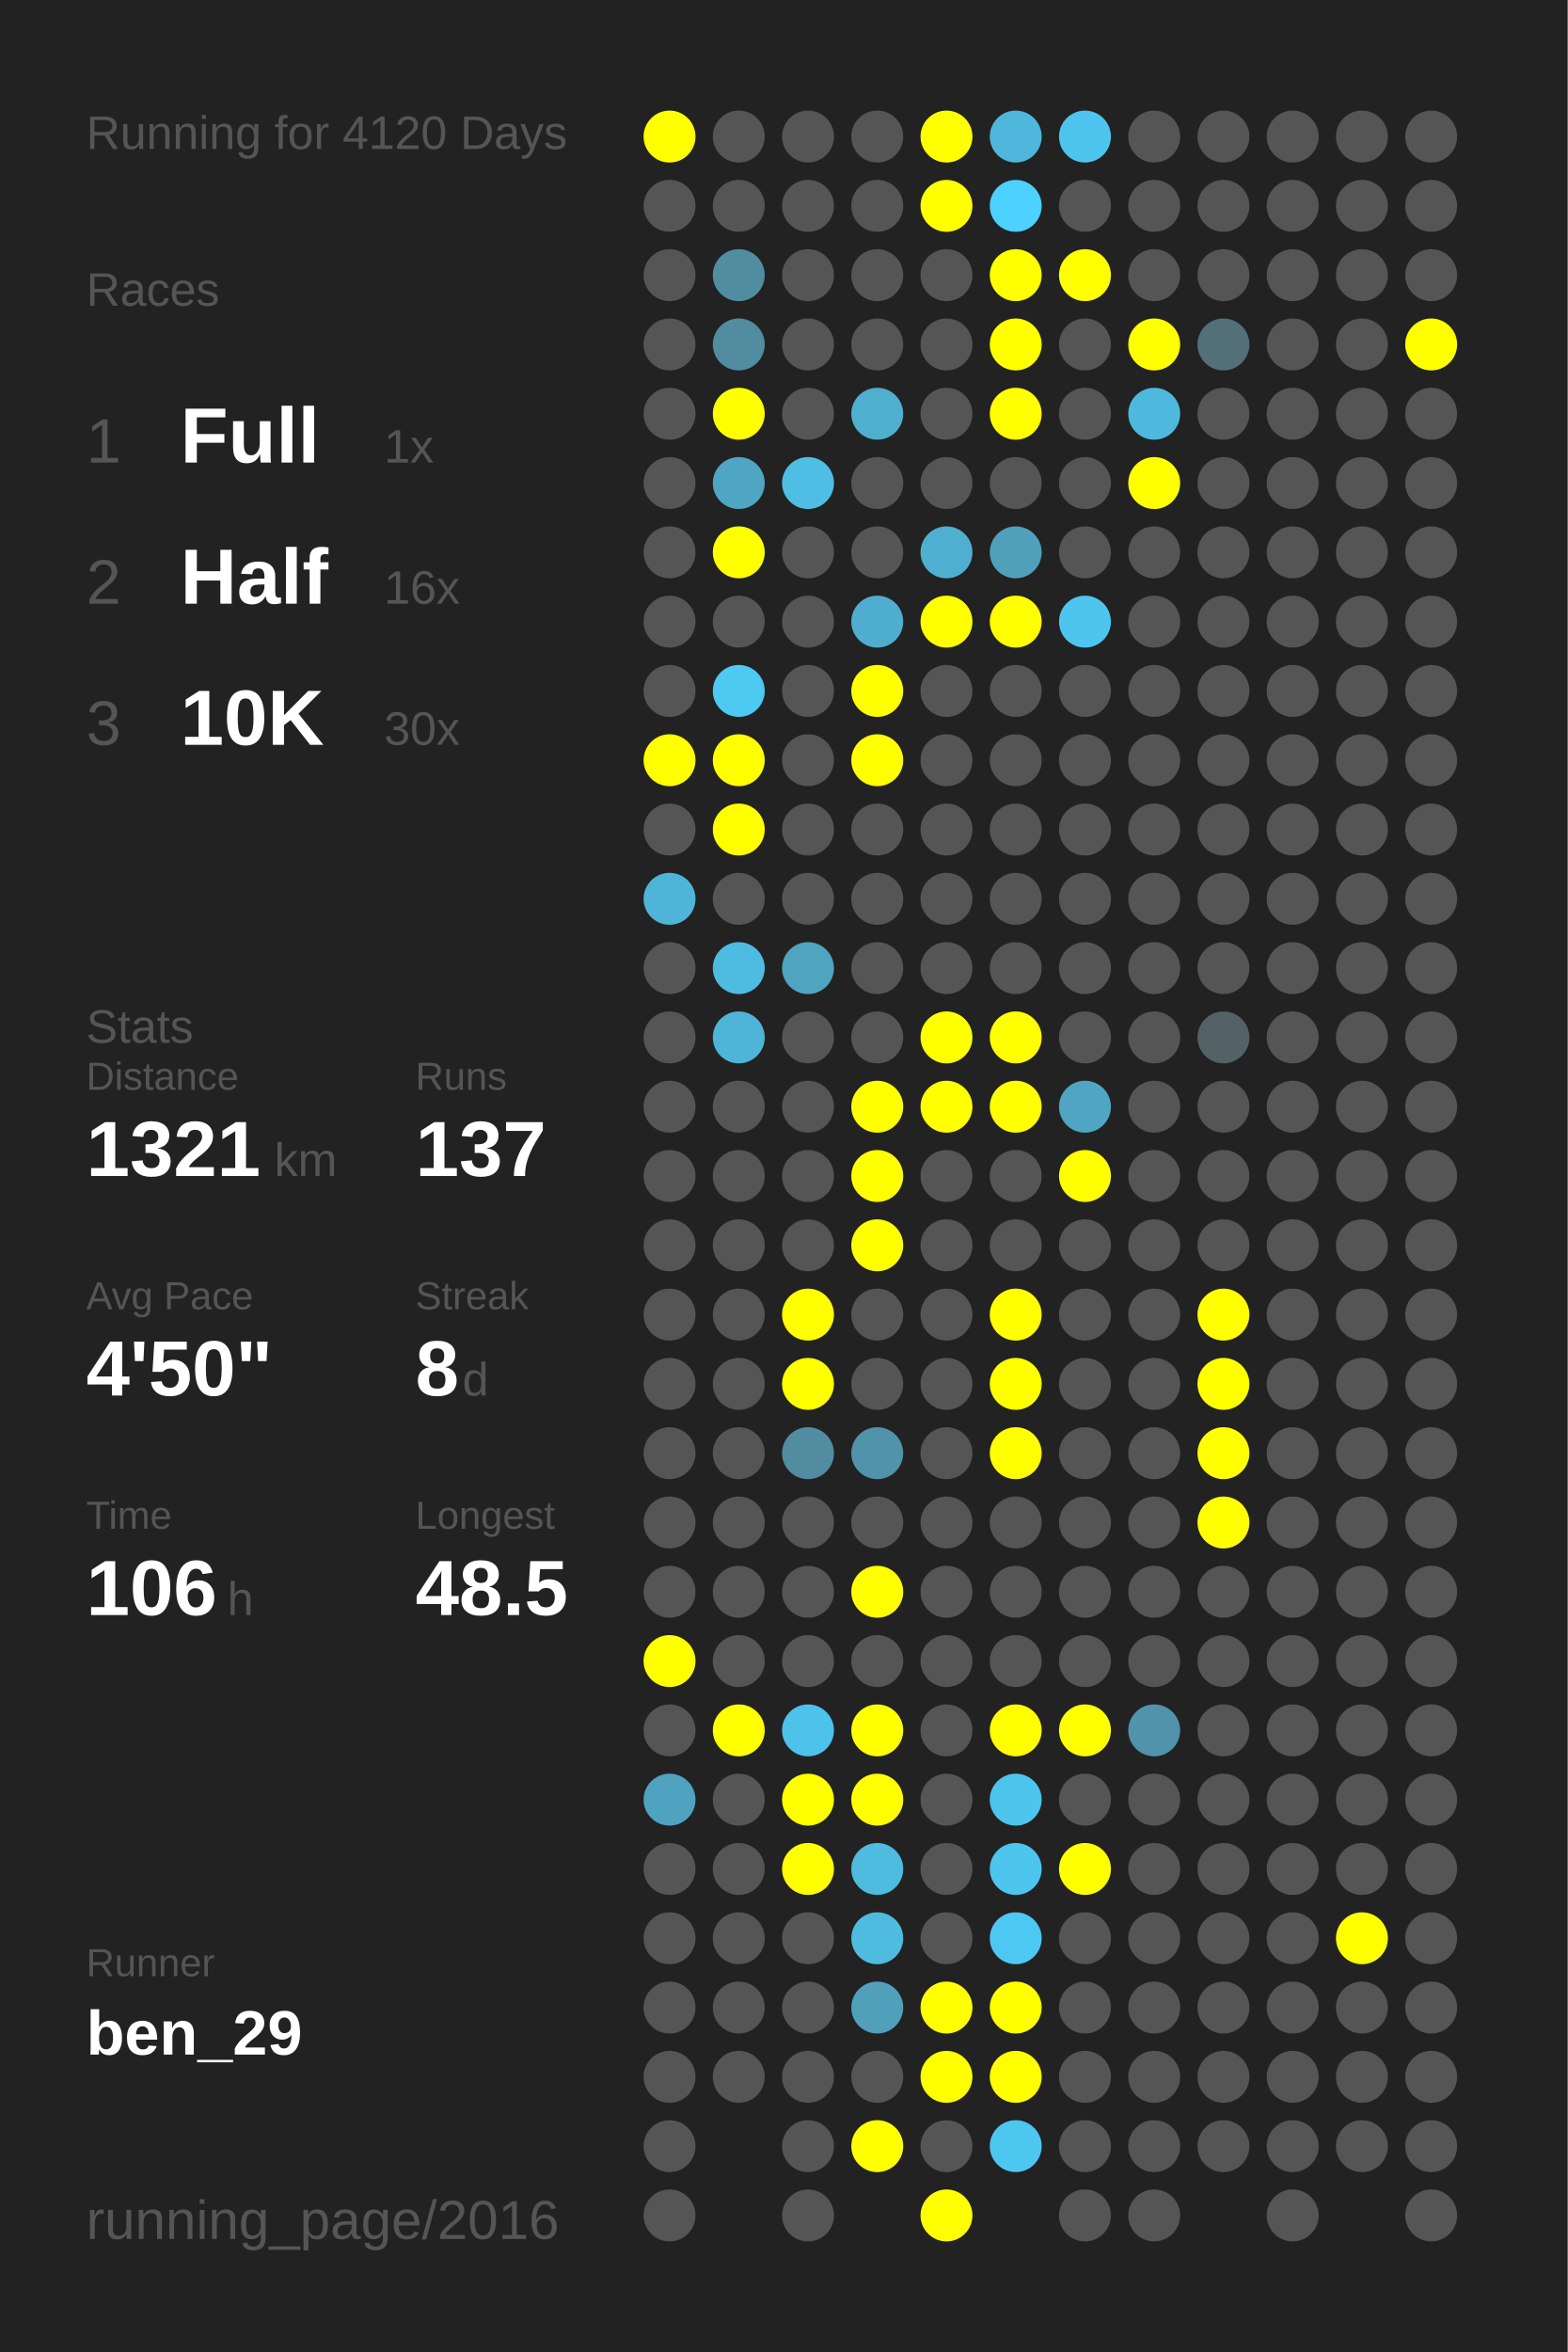
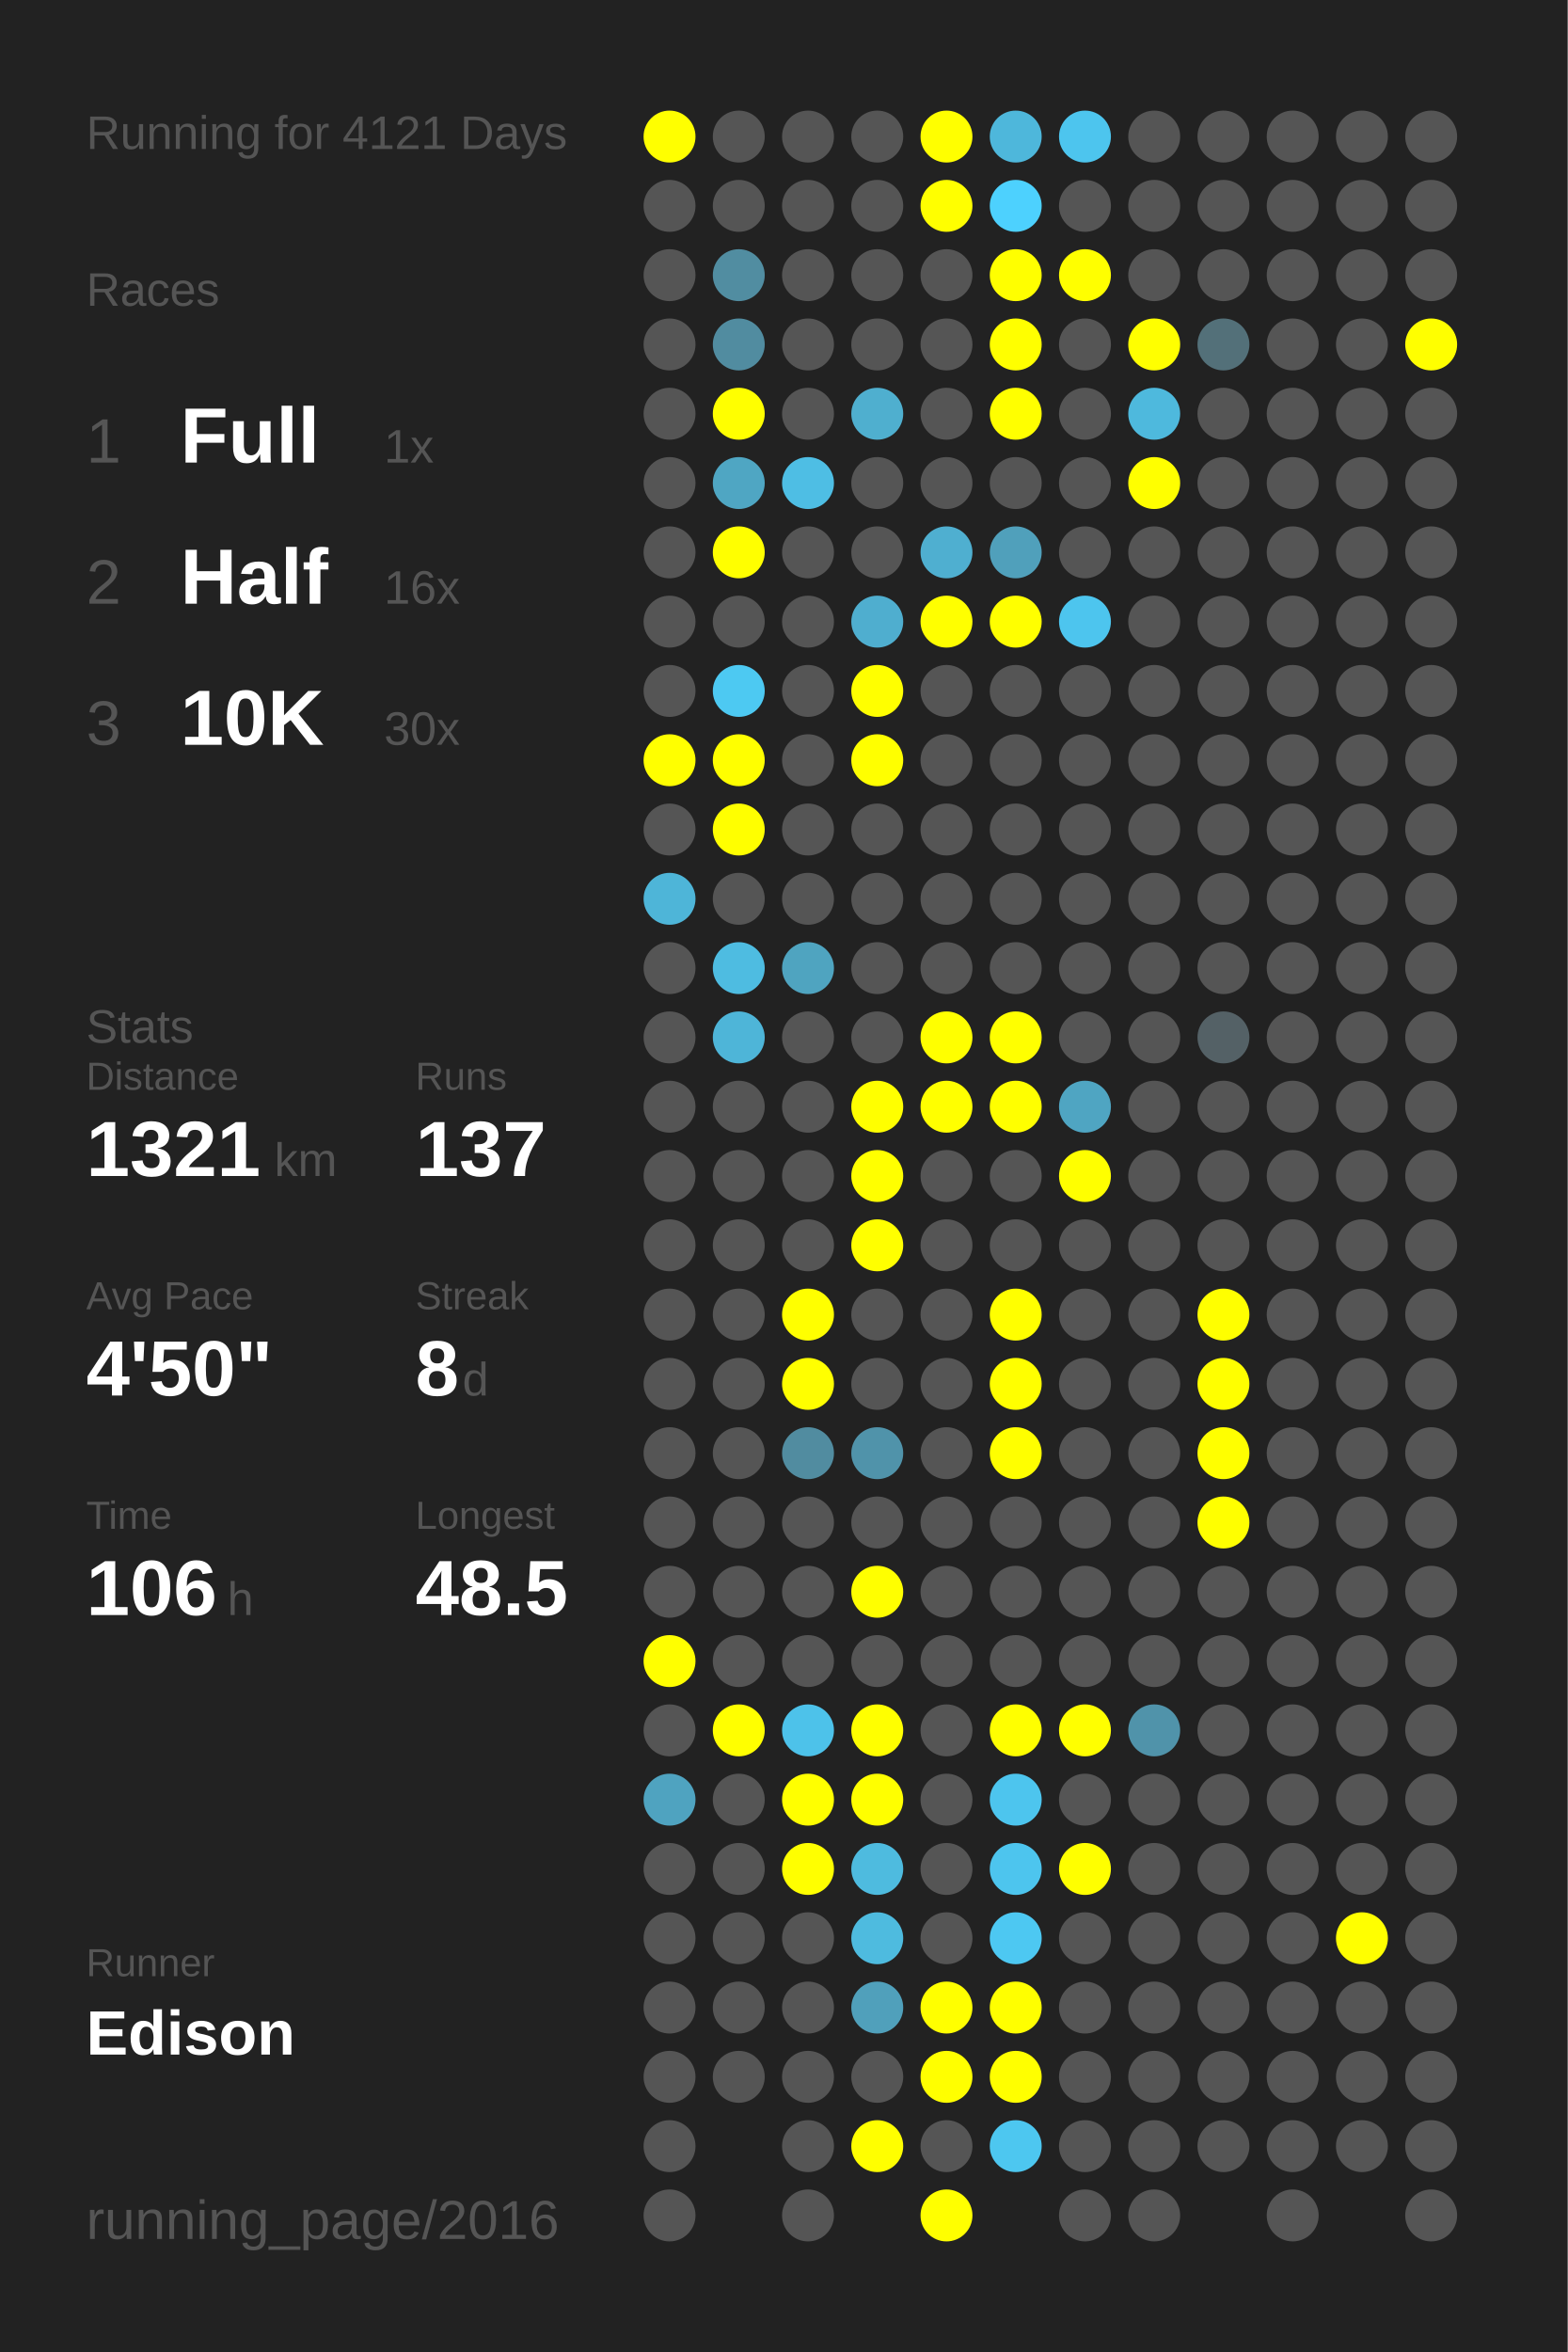
<svg xmlns="http://www.w3.org/2000/svg" baseProfile="full" height="300mm" version="1.1" viewBox="0,0,200,300" width="200mm">
  <defs />
  <rect fill="#222222" height="300" width="200" x="0" y="0" />
-   <text fill="#555555" style="font-size:6px; font-family:Arial;" x="11" y="19">Running for 4120 Days</text>
+   <text fill="#555555" style="font-size:6px; font-family:Arial;" x="11" y="19">Running for 4121 Days</text>
  <text fill="#555555" style="font-size:6px; font-family:Arial;" x="11" y="39">Races</text>
  <text fill="#555555" style="font-size:8px; font-family:Arial;" x="11" y="59">1</text>
  <text fill="#FFFFFF" style="font-size:10px; font-family:Arial; font-weight:bold;" x="23" y="59">Full</text>
  <text fill="#555555" style="font-size:6px; font-family:Arial;" x="49" y="59">1x</text>
  <text fill="#555555" style="font-size:8px; font-family:Arial;" x="11" y="77">2</text>
  <text fill="#FFFFFF" style="font-size:10px; font-family:Arial; font-weight:bold;" x="23" y="77">Half</text>
  <text fill="#555555" style="font-size:6px; font-family:Arial;" x="49" y="77">16x</text>
  <text fill="#555555" style="font-size:8px; font-family:Arial;" x="11" y="95">3</text>
  <text fill="#FFFFFF" style="font-size:10px; font-family:Arial; font-weight:bold;" x="23" y="95">10K</text>
  <text fill="#555555" style="font-size:6px; font-family:Arial;" x="49" y="95">30x</text>
  <text fill="#555555" style="font-size:6px; font-family:Arial;" x="11" y="133">Stats</text>
  <text fill="#555555" style="font-size:5px; font-family:Arial;" x="11" y="139">Distance</text>
  <text fill="#FFFFFF" style="font-size:10px; font-family:Arial; font-weight:bold;" x="11" y="150">1321</text>
  <text fill="#555555" style="font-size:6px; font-family:Arial;" x="35" y="150">km</text>
  <text fill="#555555" style="font-size:5px; font-family:Arial;" x="53" y="139">Runs</text>
  <text fill="#FFFFFF" style="font-size:10px; font-family:Arial; font-weight:bold;" x="53" y="150">137</text>
  <text fill="#555555" style="font-size:5px; font-family:Arial;" x="11" y="167">Avg Pace</text>
  <text fill="#FFFFFF" style="font-size:10px; font-family:Arial; font-weight:bold;" x="11" y="178">4'50"</text>
  <text fill="#555555" style="font-size:5px; font-family:Arial;" x="53" y="167">Streak</text>
  <text fill="#FFFFFF" style="font-size:10px; font-family:Arial; font-weight:bold;" x="53" y="178">8</text>
  <text fill="#555555" style="font-size:6px; font-family:Arial;" x="59" y="178">d</text>
  <text fill="#555555" style="font-size:5px; font-family:Arial;" x="11" y="195">Time</text>
  <text fill="#FFFFFF" style="font-size:10px; font-family:Arial; font-weight:bold;" x="11" y="206">106</text>
  <text fill="#555555" style="font-size:6px; font-family:Arial;" x="29" y="206">h</text>
  <text fill="#555555" style="font-size:5px; font-family:Arial;" x="53" y="195">Longest</text>
  <text fill="#FFFFFF" style="font-size:10px; font-family:Arial; font-weight:bold;" x="53" y="206">48.5</text>
  <text fill="#555555" style="font-size:5px; font-family:Arial;" x="11" y="252.065">Runner</text>
-   <text fill="#FFFFFF" style="font-size:8px; font-family:Arial; font-weight:bold;" x="11" y="262.065">ben_29</text>
+   <text fill="#FFFFFF" style="font-size:8px; font-family:Arial; font-weight:bold;" x="11" y="262.065">Edison</text>
  <text fill="#555555" style="font-size:7px; font-family:Arial;" x="11" y="285.581">running_page/2016</text>
  <circle cx="85.417" cy="17.419" fill="#FFFF00" r="3.312" />
  <circle cx="85.417" cy="26.258" fill="#555555" r="3.312" />
  <circle cx="85.417" cy="35.097" fill="#555555" r="3.312" />
  <circle cx="85.417" cy="43.935" fill="#555555" r="3.312" />
  <circle cx="85.417" cy="52.774" fill="#555555" r="3.312" />
  <circle cx="85.417" cy="61.613" fill="#555555" r="3.312" />
  <circle cx="85.417" cy="70.452" fill="#555555" r="3.312" />
  <circle cx="85.417" cy="79.29" fill="#555555" r="3.312" />
  <circle cx="85.417" cy="88.129" fill="#555555" r="3.312" />
  <circle cx="85.417" cy="96.968" fill="#FFFF00" r="3.312" />
  <circle cx="85.417" cy="105.806" fill="#555555" r="3.312" />
  <circle cx="85.417" cy="114.645" fill="#4eb5d8" r="3.312" />
  <circle cx="85.417" cy="123.484" fill="#555555" r="3.312" />
  <circle cx="85.417" cy="132.323" fill="#555555" r="3.312" />
  <circle cx="85.417" cy="141.161" fill="#555555" r="3.312" />
  <circle cx="85.417" cy="150" fill="#555555" r="3.312" />
  <circle cx="85.417" cy="158.839" fill="#555555" r="3.312" />
  <circle cx="85.417" cy="167.677" fill="#555555" r="3.312" />
  <circle cx="85.417" cy="176.516" fill="#555555" r="3.312" />
  <circle cx="85.417" cy="185.355" fill="#555555" r="3.312" />
  <circle cx="85.417" cy="194.194" fill="#555555" r="3.312" />
  <circle cx="85.417" cy="203.032" fill="#555555" r="3.312" />
  <circle cx="85.417" cy="211.871" fill="#FFFF00" r="3.312" />
  <circle cx="85.417" cy="220.71" fill="#555555" r="3.312" />
  <circle cx="85.417" cy="229.548" fill="#4fa3c0" r="3.312" />
  <circle cx="85.417" cy="238.387" fill="#555555" r="3.312" />
  <circle cx="85.417" cy="247.226" fill="#555555" r="3.312" />
  <circle cx="85.417" cy="256.065" fill="#555555" r="3.312" />
  <circle cx="85.417" cy="264.903" fill="#555555" r="3.312" />
  <circle cx="85.417" cy="273.742" fill="#555555" r="3.312" />
  <circle cx="85.417" cy="282.581" fill="#555555" r="3.312" />
  <circle cx="94.25" cy="17.419" fill="#555555" r="3.312" />
  <circle cx="94.25" cy="26.258" fill="#555555" r="3.312" />
  <circle cx="94.25" cy="35.097" fill="#518da1" r="3.312" />
  <circle cx="94.25" cy="43.935" fill="#518ca0" r="3.312" />
  <circle cx="94.25" cy="52.774" fill="#FFFF00" r="3.312" />
  <circle cx="94.25" cy="61.613" fill="#4fa6c3" r="3.312" />
  <circle cx="94.25" cy="70.452" fill="#FFFF00" r="3.312" />
  <circle cx="94.25" cy="79.29" fill="#555555" r="3.312" />
  <circle cx="94.25" cy="88.129" fill="#4dc9f2" r="3.312" />
  <circle cx="94.25" cy="96.968" fill="#FFFF00" r="3.312" />
  <circle cx="94.25" cy="105.806" fill="#FFFF00" r="3.312" />
  <circle cx="94.25" cy="114.645" fill="#555555" r="3.312" />
  <circle cx="94.25" cy="123.484" fill="#4ebce1" r="3.312" />
  <circle cx="94.25" cy="132.323" fill="#4eb5d8" r="3.312" />
  <circle cx="94.25" cy="141.161" fill="#555555" r="3.312" />
  <circle cx="94.25" cy="150" fill="#555555" r="3.312" />
  <circle cx="94.25" cy="158.839" fill="#555555" r="3.312" />
  <circle cx="94.25" cy="167.677" fill="#555555" r="3.312" />
  <circle cx="94.25" cy="176.516" fill="#555555" r="3.312" />
  <circle cx="94.25" cy="185.355" fill="#555555" r="3.312" />
  <circle cx="94.25" cy="194.194" fill="#555555" r="3.312" />
  <circle cx="94.25" cy="203.032" fill="#555555" r="3.312" />
  <circle cx="94.25" cy="211.871" fill="#555555" r="3.312" />
  <circle cx="94.25" cy="220.71" fill="#FFFF00" r="3.312" />
  <circle cx="94.25" cy="229.548" fill="#555555" r="3.312" />
  <circle cx="94.25" cy="238.387" fill="#555555" r="3.312" />
  <circle cx="94.25" cy="247.226" fill="#555555" r="3.312" />
  <circle cx="94.25" cy="256.065" fill="#555555" r="3.312" />
  <circle cx="94.25" cy="264.903" fill="#555555" r="3.312" />
  <circle cx="103.083" cy="17.419" fill="#555555" r="3.312" />
  <circle cx="103.083" cy="26.258" fill="#555555" r="3.312" />
  <circle cx="103.083" cy="35.097" fill="#555555" r="3.312" />
  <circle cx="103.083" cy="43.935" fill="#555555" r="3.312" />
  <circle cx="103.083" cy="52.774" fill="#555555" r="3.312" />
  <circle cx="103.083" cy="61.613" fill="#4ebee4" r="3.312" />
  <circle cx="103.083" cy="70.452" fill="#555555" r="3.312" />
  <circle cx="103.083" cy="79.29" fill="#555555" r="3.312" />
  <circle cx="103.083" cy="88.129" fill="#555555" r="3.312" />
  <circle cx="103.083" cy="96.968" fill="#555555" r="3.312" />
  <circle cx="103.083" cy="105.806" fill="#555555" r="3.312" />
  <circle cx="103.083" cy="114.645" fill="#555555" r="3.312" />
  <circle cx="103.083" cy="123.484" fill="#4fa4c0" r="3.312" />
  <circle cx="103.083" cy="132.323" fill="#555555" r="3.312" />
  <circle cx="103.083" cy="141.161" fill="#555555" r="3.312" />
  <circle cx="103.083" cy="150" fill="#555555" r="3.312" />
  <circle cx="103.083" cy="158.839" fill="#555555" r="3.312" />
  <circle cx="103.083" cy="167.677" fill="#FFFF00" r="3.312" />
  <circle cx="103.083" cy="176.516" fill="#FFFF00" r="3.312" />
  <circle cx="103.083" cy="185.355" fill="#518ca0" r="3.312" />
  <circle cx="103.083" cy="194.194" fill="#555555" r="3.312" />
  <circle cx="103.083" cy="203.032" fill="#555555" r="3.312" />
  <circle cx="103.083" cy="211.871" fill="#555555" r="3.312" />
  <circle cx="103.083" cy="220.71" fill="#4dc2ea" r="3.312" />
  <circle cx="103.083" cy="229.548" fill="#FFFF00" r="3.312" />
  <circle cx="103.083" cy="238.387" fill="#FFFF00" r="3.312" />
  <circle cx="103.083" cy="247.226" fill="#555555" r="3.312" />
  <circle cx="103.083" cy="256.065" fill="#555555" r="3.312" />
  <circle cx="103.083" cy="264.903" fill="#555555" r="3.312" />
  <circle cx="103.083" cy="273.742" fill="#555555" r="3.312" />
  <circle cx="103.083" cy="282.581" fill="#555555" r="3.312" />
  <circle cx="111.917" cy="17.419" fill="#555555" r="3.312" />
  <circle cx="111.917" cy="26.258" fill="#555555" r="3.312" />
  <circle cx="111.917" cy="35.097" fill="#555555" r="3.312" />
  <circle cx="111.917" cy="43.935" fill="#555555" r="3.312" />
  <circle cx="111.917" cy="52.774" fill="#4fafcf" r="3.312" />
  <circle cx="111.917" cy="61.613" fill="#555555" r="3.312" />
  <circle cx="111.917" cy="70.452" fill="#555555" r="3.312" />
  <circle cx="111.917" cy="79.29" fill="#4faecf" r="3.312" />
  <circle cx="111.917" cy="88.129" fill="#FFFF00" r="3.312" />
  <circle cx="111.917" cy="96.968" fill="#FFFF00" r="3.312" />
  <circle cx="111.917" cy="105.806" fill="#555555" r="3.312" />
  <circle cx="111.917" cy="114.645" fill="#555555" r="3.312" />
  <circle cx="111.917" cy="123.484" fill="#555555" r="3.312" />
  <circle cx="111.917" cy="132.323" fill="#555555" r="3.312" />
  <circle cx="111.917" cy="141.161" fill="#FFFF00" r="3.312" />
  <circle cx="111.917" cy="150" fill="#FFFF00" r="3.312" />
  <circle cx="111.917" cy="158.839" fill="#FFFF00" r="3.312" />
  <circle cx="111.917" cy="167.677" fill="#555555" r="3.312" />
  <circle cx="111.917" cy="176.516" fill="#555555" r="3.312" />
  <circle cx="111.917" cy="185.355" fill="#5093aa" r="3.312" />
  <circle cx="111.917" cy="194.194" fill="#555555" r="3.312" />
  <circle cx="111.917" cy="203.032" fill="#FFFF00" r="3.312" />
  <circle cx="111.917" cy="211.871" fill="#555555" r="3.312" />
  <circle cx="111.917" cy="220.71" fill="#FFFF00" r="3.312" />
  <circle cx="111.917" cy="229.548" fill="#FFFF00" r="3.312" />
  <circle cx="111.917" cy="238.387" fill="#4ebbdf" r="3.312" />
  <circle cx="111.917" cy="247.226" fill="#4ebbdf" r="3.312" />
  <circle cx="111.917" cy="256.065" fill="#50a0bb" r="3.312" />
  <circle cx="111.917" cy="264.903" fill="#555555" r="3.312" />
  <circle cx="111.917" cy="273.742" fill="#FFFF00" r="3.312" />
  <circle cx="120.75" cy="17.419" fill="#FFFF00" r="3.312" />
  <circle cx="120.75" cy="26.258" fill="#FFFF00" r="3.312" />
  <circle cx="120.75" cy="35.097" fill="#555555" r="3.312" />
  <circle cx="120.75" cy="43.935" fill="#555555" r="3.312" />
  <circle cx="120.75" cy="52.774" fill="#555555" r="3.312" />
  <circle cx="120.75" cy="61.613" fill="#555555" r="3.312" />
  <circle cx="120.75" cy="70.452" fill="#4fafd0" r="3.312" />
  <circle cx="120.75" cy="79.29" fill="#FFFF00" r="3.312" />
  <circle cx="120.75" cy="88.129" fill="#555555" r="3.312" />
  <circle cx="120.75" cy="96.968" fill="#555555" r="3.312" />
  <circle cx="120.75" cy="105.806" fill="#555555" r="3.312" />
  <circle cx="120.75" cy="114.645" fill="#555555" r="3.312" />
  <circle cx="120.75" cy="123.484" fill="#555555" r="3.312" />
  <circle cx="120.75" cy="132.323" fill="#FFFF00" r="3.312" />
  <circle cx="120.75" cy="141.161" fill="#FFFF00" r="3.312" />
  <circle cx="120.75" cy="150" fill="#555555" r="3.312" />
  <circle cx="120.75" cy="158.839" fill="#555555" r="3.312" />
  <circle cx="120.75" cy="167.677" fill="#555555" r="3.312" />
  <circle cx="120.75" cy="176.516" fill="#555555" r="3.312" />
  <circle cx="120.75" cy="185.355" fill="#555555" r="3.312" />
  <circle cx="120.75" cy="194.194" fill="#555555" r="3.312" />
  <circle cx="120.75" cy="203.032" fill="#555555" r="3.312" />
  <circle cx="120.75" cy="211.871" fill="#555555" r="3.312" />
  <circle cx="120.75" cy="220.71" fill="#555555" r="3.312" />
  <circle cx="120.75" cy="229.548" fill="#555555" r="3.312" />
  <circle cx="120.75" cy="238.387" fill="#555555" r="3.312" />
  <circle cx="120.75" cy="247.226" fill="#555555" r="3.312" />
  <circle cx="120.75" cy="256.065" fill="#FFFF00" r="3.312" />
  <circle cx="120.75" cy="264.903" fill="#FFFF00" r="3.312" />
  <circle cx="120.75" cy="273.742" fill="#555555" r="3.312" />
  <circle cx="120.75" cy="282.581" fill="#FFFF00" r="3.312" />
  <circle cx="129.583" cy="17.419" fill="#4eb7db" r="3.312" />
  <circle cx="129.583" cy="26.258" fill="#4dd1fe" r="3.312" />
  <circle cx="129.583" cy="35.097" fill="#FFFF00" r="3.312" />
  <circle cx="129.583" cy="43.935" fill="#FFFF00" r="3.312" />
  <circle cx="129.583" cy="52.774" fill="#FFFF00" r="3.312" />
  <circle cx="129.583" cy="61.613" fill="#555555" r="3.312" />
  <circle cx="129.583" cy="70.452" fill="#50a0bb" r="3.312" />
  <circle cx="129.583" cy="79.29" fill="#FFFF00" r="3.312" />
  <circle cx="129.583" cy="88.129" fill="#555555" r="3.312" />
  <circle cx="129.583" cy="96.968" fill="#555555" r="3.312" />
  <circle cx="129.583" cy="105.806" fill="#555555" r="3.312" />
  <circle cx="129.583" cy="114.645" fill="#555555" r="3.312" />
  <circle cx="129.583" cy="123.484" fill="#555555" r="3.312" />
  <circle cx="129.583" cy="132.323" fill="#FFFF00" r="3.312" />
  <circle cx="129.583" cy="141.161" fill="#FFFF00" r="3.312" />
  <circle cx="129.583" cy="150" fill="#555555" r="3.312" />
  <circle cx="129.583" cy="158.839" fill="#555555" r="3.312" />
  <circle cx="129.583" cy="167.677" fill="#FFFF00" r="3.312" />
  <circle cx="129.583" cy="176.516" fill="#FFFF00" r="3.312" />
  <circle cx="129.583" cy="185.355" fill="#FFFF00" r="3.312" />
  <circle cx="129.583" cy="194.194" fill="#555555" r="3.312" />
  <circle cx="129.583" cy="203.032" fill="#555555" r="3.312" />
  <circle cx="129.583" cy="211.871" fill="#555555" r="3.312" />
  <circle cx="129.583" cy="220.71" fill="#FFFF00" r="3.312" />
  <circle cx="129.583" cy="229.548" fill="#4dc5ee" r="3.312" />
  <circle cx="129.583" cy="238.387" fill="#4dc5ee" r="3.312" />
  <circle cx="129.583" cy="247.226" fill="#4dc8f2" r="3.312" />
  <circle cx="129.583" cy="256.065" fill="#FFFF00" r="3.312" />
  <circle cx="129.583" cy="264.903" fill="#FFFF00" r="3.312" />
  <circle cx="129.583" cy="273.742" fill="#4dc7f0" r="3.312" />
  <circle cx="138.417" cy="17.419" fill="#4dc5ee" r="3.312" />
  <circle cx="138.417" cy="26.258" fill="#555555" r="3.312" />
  <circle cx="138.417" cy="35.097" fill="#FFFF00" r="3.312" />
  <circle cx="138.417" cy="43.935" fill="#555555" r="3.312" />
  <circle cx="138.417" cy="52.774" fill="#555555" r="3.312" />
  <circle cx="138.417" cy="61.613" fill="#555555" r="3.312" />
  <circle cx="138.417" cy="70.452" fill="#555555" r="3.312" />
  <circle cx="138.417" cy="79.29" fill="#4dc5ee" r="3.312" />
  <circle cx="138.417" cy="88.129" fill="#555555" r="3.312" />
  <circle cx="138.417" cy="96.968" fill="#555555" r="3.312" />
  <circle cx="138.417" cy="105.806" fill="#555555" r="3.312" />
  <circle cx="138.417" cy="114.645" fill="#555555" r="3.312" />
  <circle cx="138.417" cy="123.484" fill="#555555" r="3.312" />
  <circle cx="138.417" cy="132.323" fill="#555555" r="3.312" />
  <circle cx="138.417" cy="141.161" fill="#4fa5c2" r="3.312" />
  <circle cx="138.417" cy="150" fill="#FFFF00" r="3.312" />
  <circle cx="138.417" cy="158.839" fill="#555555" r="3.312" />
  <circle cx="138.417" cy="167.677" fill="#555555" r="3.312" />
  <circle cx="138.417" cy="176.516" fill="#555555" r="3.312" />
  <circle cx="138.417" cy="185.355" fill="#555555" r="3.312" />
  <circle cx="138.417" cy="194.194" fill="#555555" r="3.312" />
  <circle cx="138.417" cy="203.032" fill="#555555" r="3.312" />
  <circle cx="138.417" cy="211.871" fill="#555555" r="3.312" />
  <circle cx="138.417" cy="220.71" fill="#FFFF00" r="3.312" />
  <circle cx="138.417" cy="229.548" fill="#555555" r="3.312" />
  <circle cx="138.417" cy="238.387" fill="#FFFF00" r="3.312" />
  <circle cx="138.417" cy="247.226" fill="#555555" r="3.312" />
  <circle cx="138.417" cy="256.065" fill="#555555" r="3.312" />
  <circle cx="138.417" cy="264.903" fill="#555555" r="3.312" />
  <circle cx="138.417" cy="273.742" fill="#555555" r="3.312" />
  <circle cx="138.417" cy="282.581" fill="#555555" r="3.312" />
  <circle cx="147.25" cy="17.419" fill="#555555" r="3.312" />
  <circle cx="147.25" cy="26.258" fill="#555555" r="3.312" />
  <circle cx="147.25" cy="35.097" fill="#555555" r="3.312" />
  <circle cx="147.25" cy="43.935" fill="#FFFF00" r="3.312" />
  <circle cx="147.25" cy="52.774" fill="#4eb9dd" r="3.312" />
  <circle cx="147.25" cy="61.613" fill="#FFFF00" r="3.312" />
  <circle cx="147.25" cy="70.452" fill="#555555" r="3.312" />
  <circle cx="147.25" cy="79.29" fill="#555555" r="3.312" />
  <circle cx="147.25" cy="88.129" fill="#555555" r="3.312" />
  <circle cx="147.25" cy="96.968" fill="#555555" r="3.312" />
  <circle cx="147.25" cy="105.806" fill="#555555" r="3.312" />
  <circle cx="147.25" cy="114.645" fill="#555555" r="3.312" />
  <circle cx="147.25" cy="123.484" fill="#555555" r="3.312" />
  <circle cx="147.25" cy="132.323" fill="#555555" r="3.312" />
  <circle cx="147.25" cy="141.161" fill="#555555" r="3.312" />
  <circle cx="147.25" cy="150" fill="#555555" r="3.312" />
  <circle cx="147.25" cy="158.839" fill="#555555" r="3.312" />
  <circle cx="147.25" cy="167.677" fill="#555555" r="3.312" />
  <circle cx="147.25" cy="176.516" fill="#555555" r="3.312" />
  <circle cx="147.25" cy="185.355" fill="#555555" r="3.312" />
  <circle cx="147.25" cy="194.194" fill="#555555" r="3.312" />
  <circle cx="147.25" cy="203.032" fill="#555555" r="3.312" />
  <circle cx="147.25" cy="211.871" fill="#555555" r="3.312" />
  <circle cx="147.25" cy="220.71" fill="#5093aa" r="3.312" />
  <circle cx="147.25" cy="229.548" fill="#555555" r="3.312" />
  <circle cx="147.25" cy="238.387" fill="#555555" r="3.312" />
  <circle cx="147.25" cy="247.226" fill="#555555" r="3.312" />
  <circle cx="147.25" cy="256.065" fill="#555555" r="3.312" />
  <circle cx="147.25" cy="264.903" fill="#555555" r="3.312" />
  <circle cx="147.25" cy="273.742" fill="#555555" r="3.312" />
  <circle cx="147.25" cy="282.581" fill="#555555" r="3.312" />
  <circle cx="156.083" cy="17.419" fill="#555555" r="3.312" />
  <circle cx="156.083" cy="26.258" fill="#555555" r="3.312" />
  <circle cx="156.083" cy="35.097" fill="#555555" r="3.312" />
  <circle cx="156.083" cy="43.935" fill="#537079" r="3.312" />
  <circle cx="156.083" cy="52.774" fill="#555555" r="3.312" />
  <circle cx="156.083" cy="61.613" fill="#555555" r="3.312" />
  <circle cx="156.083" cy="70.452" fill="#555555" r="3.312" />
  <circle cx="156.083" cy="79.29" fill="#555555" r="3.312" />
  <circle cx="156.083" cy="88.129" fill="#555555" r="3.312" />
  <circle cx="156.083" cy="96.968" fill="#555555" r="3.312" />
  <circle cx="156.083" cy="105.806" fill="#555555" r="3.312" />
  <circle cx="156.083" cy="114.645" fill="#555555" r="3.312" />
  <circle cx="156.083" cy="123.484" fill="#555555" r="3.312" />
  <circle cx="156.083" cy="132.323" fill="#546166" r="3.312" />
  <circle cx="156.083" cy="141.161" fill="#555555" r="3.312" />
  <circle cx="156.083" cy="150" fill="#555555" r="3.312" />
  <circle cx="156.083" cy="158.839" fill="#555555" r="3.312" />
  <circle cx="156.083" cy="167.677" fill="#FFFF00" r="3.312" />
  <circle cx="156.083" cy="176.516" fill="#FFFF00" r="3.312" />
  <circle cx="156.083" cy="185.355" fill="#FFFF00" r="3.312" />
  <circle cx="156.083" cy="194.194" fill="#FFFF00" r="3.312" />
  <circle cx="156.083" cy="203.032" fill="#555555" r="3.312" />
  <circle cx="156.083" cy="211.871" fill="#555555" r="3.312" />
  <circle cx="156.083" cy="220.71" fill="#555555" r="3.312" />
  <circle cx="156.083" cy="229.548" fill="#555555" r="3.312" />
  <circle cx="156.083" cy="238.387" fill="#555555" r="3.312" />
  <circle cx="156.083" cy="247.226" fill="#555555" r="3.312" />
  <circle cx="156.083" cy="256.065" fill="#555555" r="3.312" />
  <circle cx="156.083" cy="264.903" fill="#555555" r="3.312" />
  <circle cx="156.083" cy="273.742" fill="#555555" r="3.312" />
  <circle cx="164.917" cy="17.419" fill="#555555" r="3.312" />
  <circle cx="164.917" cy="26.258" fill="#555555" r="3.312" />
  <circle cx="164.917" cy="35.097" fill="#555555" r="3.312" />
  <circle cx="164.917" cy="43.935" fill="#555555" r="3.312" />
  <circle cx="164.917" cy="52.774" fill="#555555" r="3.312" />
  <circle cx="164.917" cy="61.613" fill="#555555" r="3.312" />
  <circle cx="164.917" cy="70.452" fill="#555555" r="3.312" />
  <circle cx="164.917" cy="79.29" fill="#555555" r="3.312" />
  <circle cx="164.917" cy="88.129" fill="#555555" r="3.312" />
  <circle cx="164.917" cy="96.968" fill="#555555" r="3.312" />
  <circle cx="164.917" cy="105.806" fill="#555555" r="3.312" />
  <circle cx="164.917" cy="114.645" fill="#555555" r="3.312" />
  <circle cx="164.917" cy="123.484" fill="#555555" r="3.312" />
  <circle cx="164.917" cy="132.323" fill="#555555" r="3.312" />
  <circle cx="164.917" cy="141.161" fill="#555555" r="3.312" />
  <circle cx="164.917" cy="150" fill="#555555" r="3.312" />
  <circle cx="164.917" cy="158.839" fill="#555555" r="3.312" />
  <circle cx="164.917" cy="167.677" fill="#555555" r="3.312" />
  <circle cx="164.917" cy="176.516" fill="#555555" r="3.312" />
  <circle cx="164.917" cy="185.355" fill="#555555" r="3.312" />
  <circle cx="164.917" cy="194.194" fill="#555555" r="3.312" />
  <circle cx="164.917" cy="203.032" fill="#555555" r="3.312" />
  <circle cx="164.917" cy="211.871" fill="#555555" r="3.312" />
  <circle cx="164.917" cy="220.71" fill="#555555" r="3.312" />
  <circle cx="164.917" cy="229.548" fill="#555555" r="3.312" />
  <circle cx="164.917" cy="238.387" fill="#555555" r="3.312" />
  <circle cx="164.917" cy="247.226" fill="#555555" r="3.312" />
  <circle cx="164.917" cy="256.065" fill="#555555" r="3.312" />
  <circle cx="164.917" cy="264.903" fill="#555555" r="3.312" />
  <circle cx="164.917" cy="273.742" fill="#555555" r="3.312" />
  <circle cx="164.917" cy="282.581" fill="#555555" r="3.312" />
  <circle cx="173.75" cy="17.419" fill="#555555" r="3.312" />
  <circle cx="173.75" cy="26.258" fill="#555555" r="3.312" />
  <circle cx="173.75" cy="35.097" fill="#555555" r="3.312" />
  <circle cx="173.75" cy="43.935" fill="#555555" r="3.312" />
  <circle cx="173.75" cy="52.774" fill="#555555" r="3.312" />
  <circle cx="173.75" cy="61.613" fill="#555555" r="3.312" />
  <circle cx="173.75" cy="70.452" fill="#555555" r="3.312" />
  <circle cx="173.75" cy="79.29" fill="#555555" r="3.312" />
  <circle cx="173.75" cy="88.129" fill="#555555" r="3.312" />
  <circle cx="173.75" cy="96.968" fill="#555555" r="3.312" />
  <circle cx="173.75" cy="105.806" fill="#555555" r="3.312" />
  <circle cx="173.75" cy="114.645" fill="#555555" r="3.312" />
  <circle cx="173.75" cy="123.484" fill="#555555" r="3.312" />
  <circle cx="173.75" cy="132.323" fill="#555555" r="3.312" />
  <circle cx="173.75" cy="141.161" fill="#555555" r="3.312" />
  <circle cx="173.75" cy="150" fill="#555555" r="3.312" />
  <circle cx="173.75" cy="158.839" fill="#555555" r="3.312" />
  <circle cx="173.75" cy="167.677" fill="#555555" r="3.312" />
  <circle cx="173.75" cy="176.516" fill="#555555" r="3.312" />
  <circle cx="173.75" cy="185.355" fill="#555555" r="3.312" />
  <circle cx="173.75" cy="194.194" fill="#555555" r="3.312" />
  <circle cx="173.75" cy="203.032" fill="#555555" r="3.312" />
  <circle cx="173.75" cy="211.871" fill="#555555" r="3.312" />
  <circle cx="173.75" cy="220.71" fill="#555555" r="3.312" />
  <circle cx="173.75" cy="229.548" fill="#555555" r="3.312" />
  <circle cx="173.75" cy="238.387" fill="#555555" r="3.312" />
  <circle cx="173.75" cy="247.226" fill="#FFFF00" r="3.312" />
  <circle cx="173.75" cy="256.065" fill="#555555" r="3.312" />
  <circle cx="173.75" cy="264.903" fill="#555555" r="3.312" />
  <circle cx="173.75" cy="273.742" fill="#555555" r="3.312" />
  <circle cx="182.583" cy="17.419" fill="#555555" r="3.312" />
  <circle cx="182.583" cy="26.258" fill="#555555" r="3.312" />
  <circle cx="182.583" cy="35.097" fill="#555555" r="3.312" />
  <circle cx="182.583" cy="43.935" fill="#FFFF00" r="3.312" />
  <circle cx="182.583" cy="52.774" fill="#555555" r="3.312" />
  <circle cx="182.583" cy="61.613" fill="#555555" r="3.312" />
  <circle cx="182.583" cy="70.452" fill="#555555" r="3.312" />
  <circle cx="182.583" cy="79.29" fill="#555555" r="3.312" />
  <circle cx="182.583" cy="88.129" fill="#555555" r="3.312" />
  <circle cx="182.583" cy="96.968" fill="#555555" r="3.312" />
  <circle cx="182.583" cy="105.806" fill="#555555" r="3.312" />
  <circle cx="182.583" cy="114.645" fill="#555555" r="3.312" />
  <circle cx="182.583" cy="123.484" fill="#555555" r="3.312" />
  <circle cx="182.583" cy="132.323" fill="#555555" r="3.312" />
  <circle cx="182.583" cy="141.161" fill="#555555" r="3.312" />
  <circle cx="182.583" cy="150" fill="#555555" r="3.312" />
  <circle cx="182.583" cy="158.839" fill="#555555" r="3.312" />
  <circle cx="182.583" cy="167.677" fill="#555555" r="3.312" />
  <circle cx="182.583" cy="176.516" fill="#555555" r="3.312" />
  <circle cx="182.583" cy="185.355" fill="#555555" r="3.312" />
  <circle cx="182.583" cy="194.194" fill="#555555" r="3.312" />
  <circle cx="182.583" cy="203.032" fill="#555555" r="3.312" />
  <circle cx="182.583" cy="211.871" fill="#555555" r="3.312" />
  <circle cx="182.583" cy="220.71" fill="#555555" r="3.312" />
  <circle cx="182.583" cy="229.548" fill="#555555" r="3.312" />
  <circle cx="182.583" cy="238.387" fill="#555555" r="3.312" />
  <circle cx="182.583" cy="247.226" fill="#555555" r="3.312" />
  <circle cx="182.583" cy="256.065" fill="#555555" r="3.312" />
  <circle cx="182.583" cy="264.903" fill="#555555" r="3.312" />
  <circle cx="182.583" cy="273.742" fill="#555555" r="3.312" />
  <circle cx="182.583" cy="282.581" fill="#555555" r="3.312" />
</svg>
